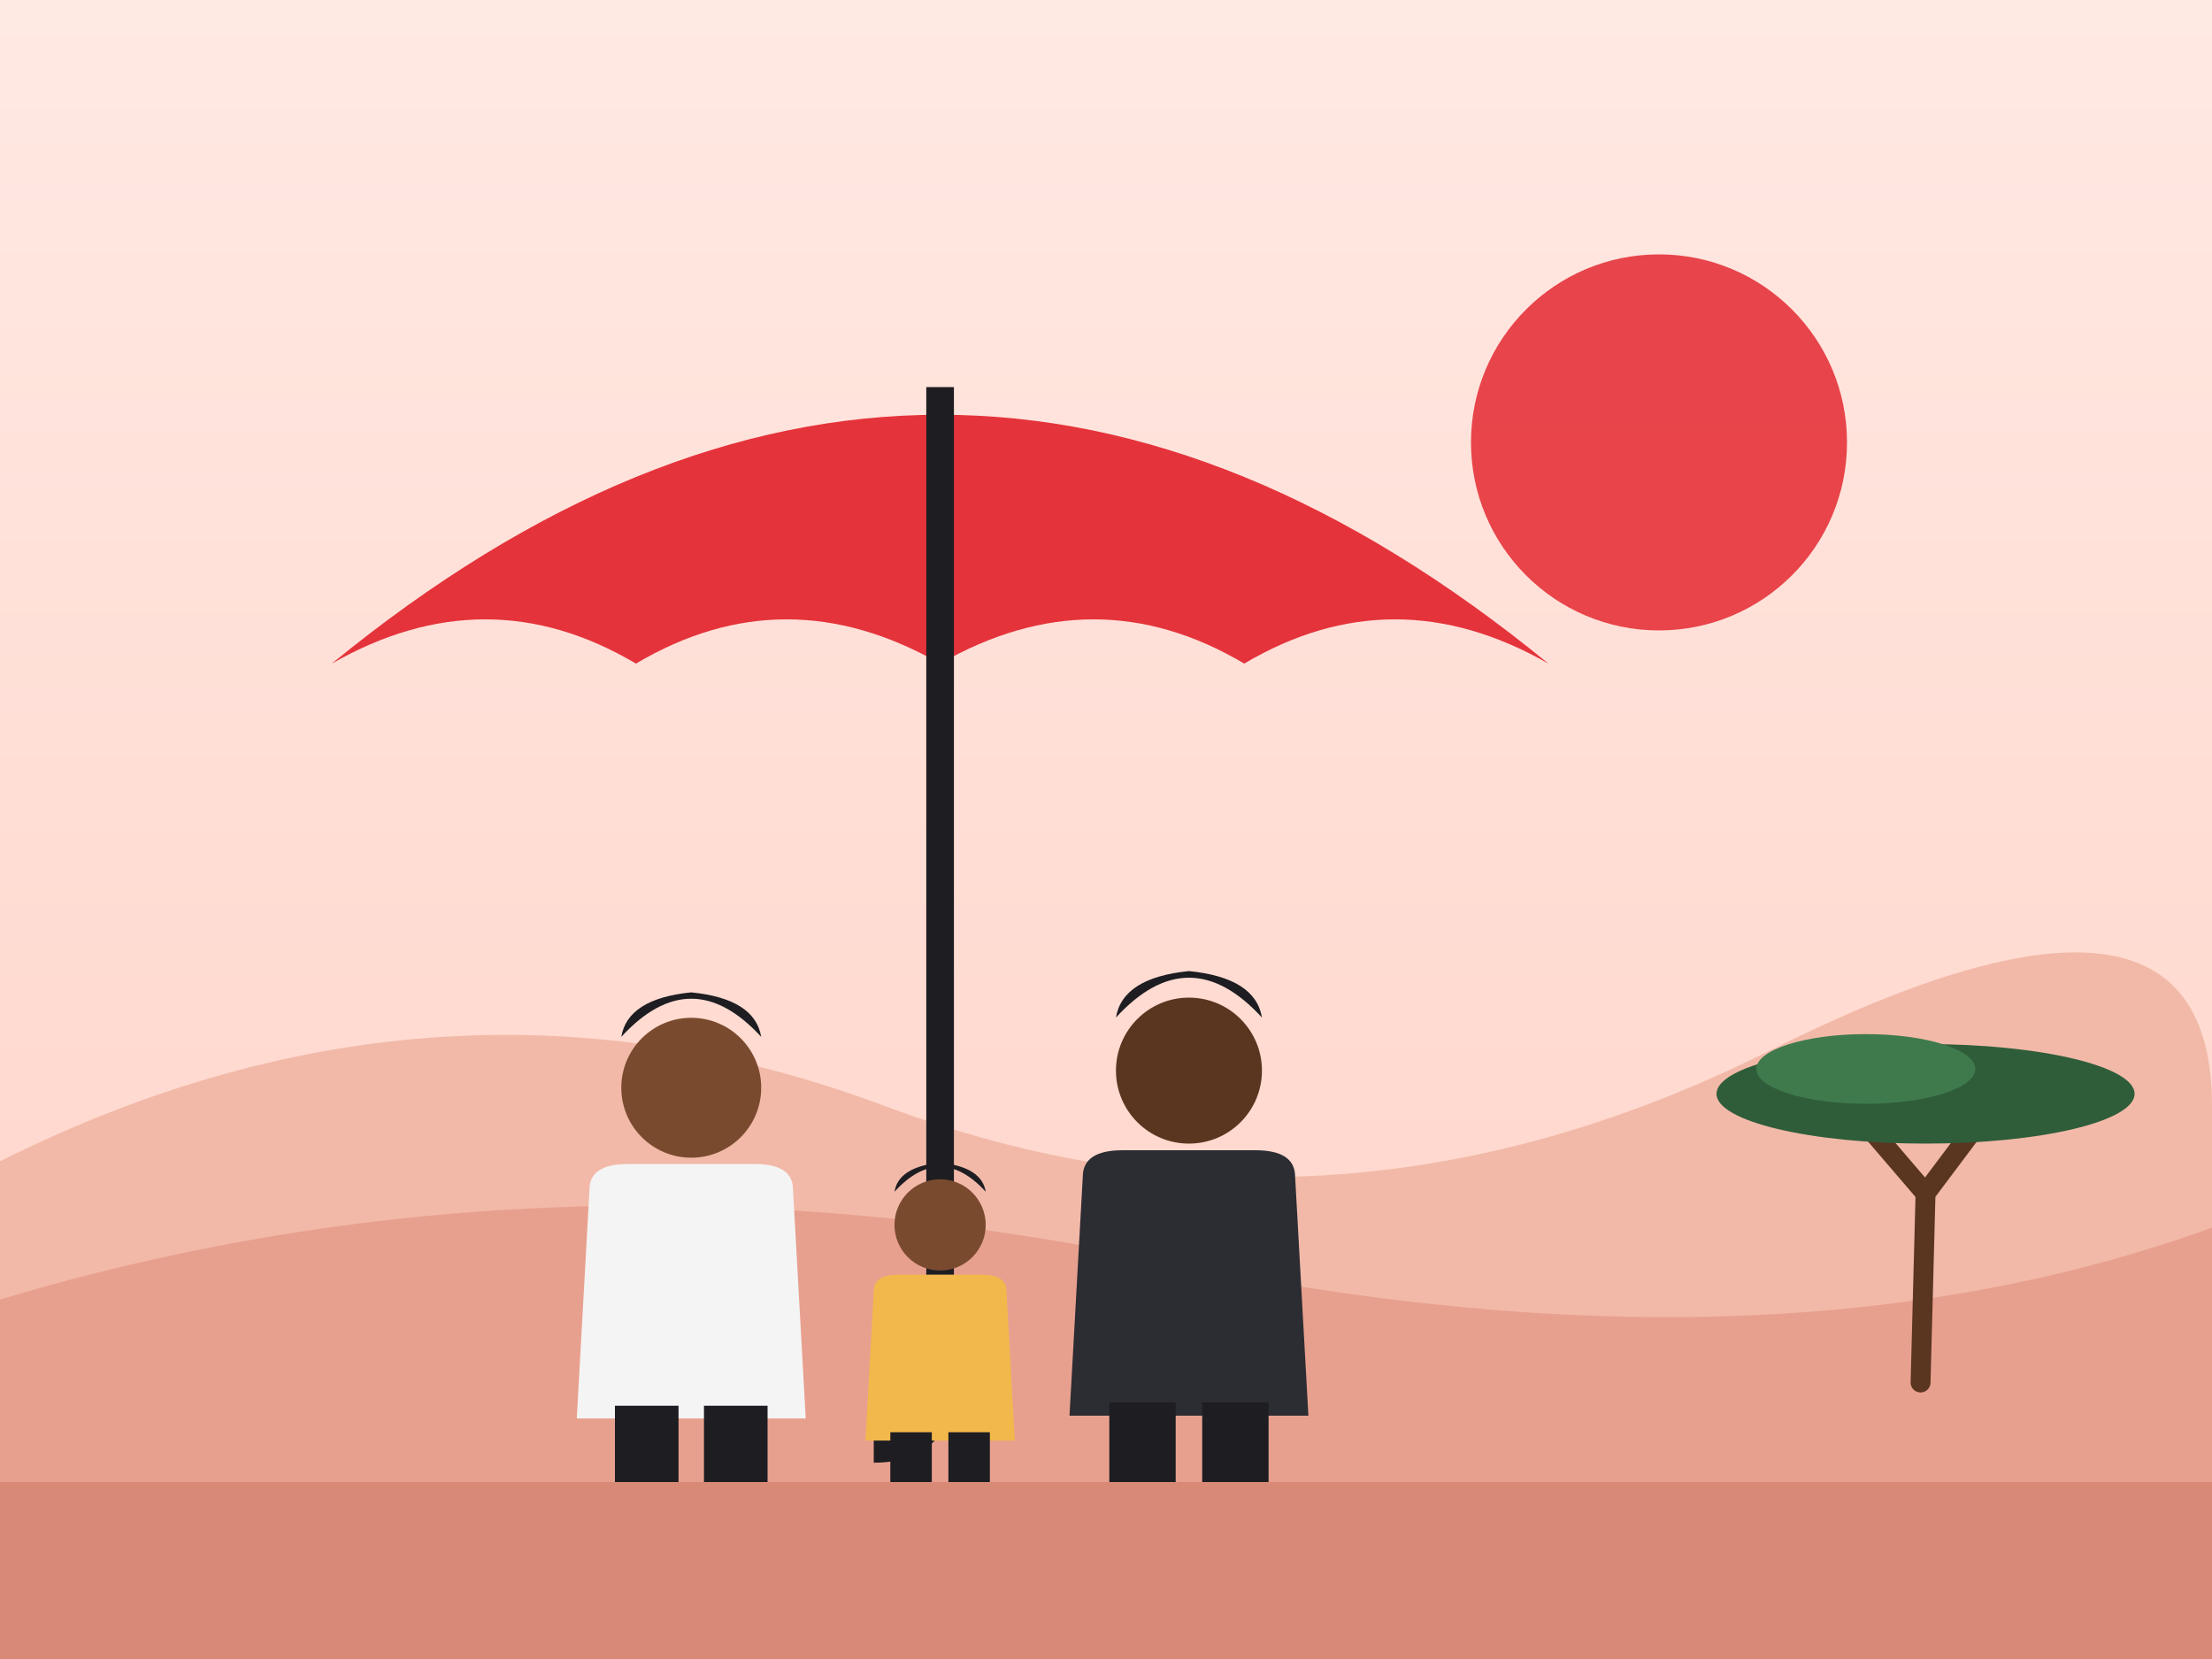
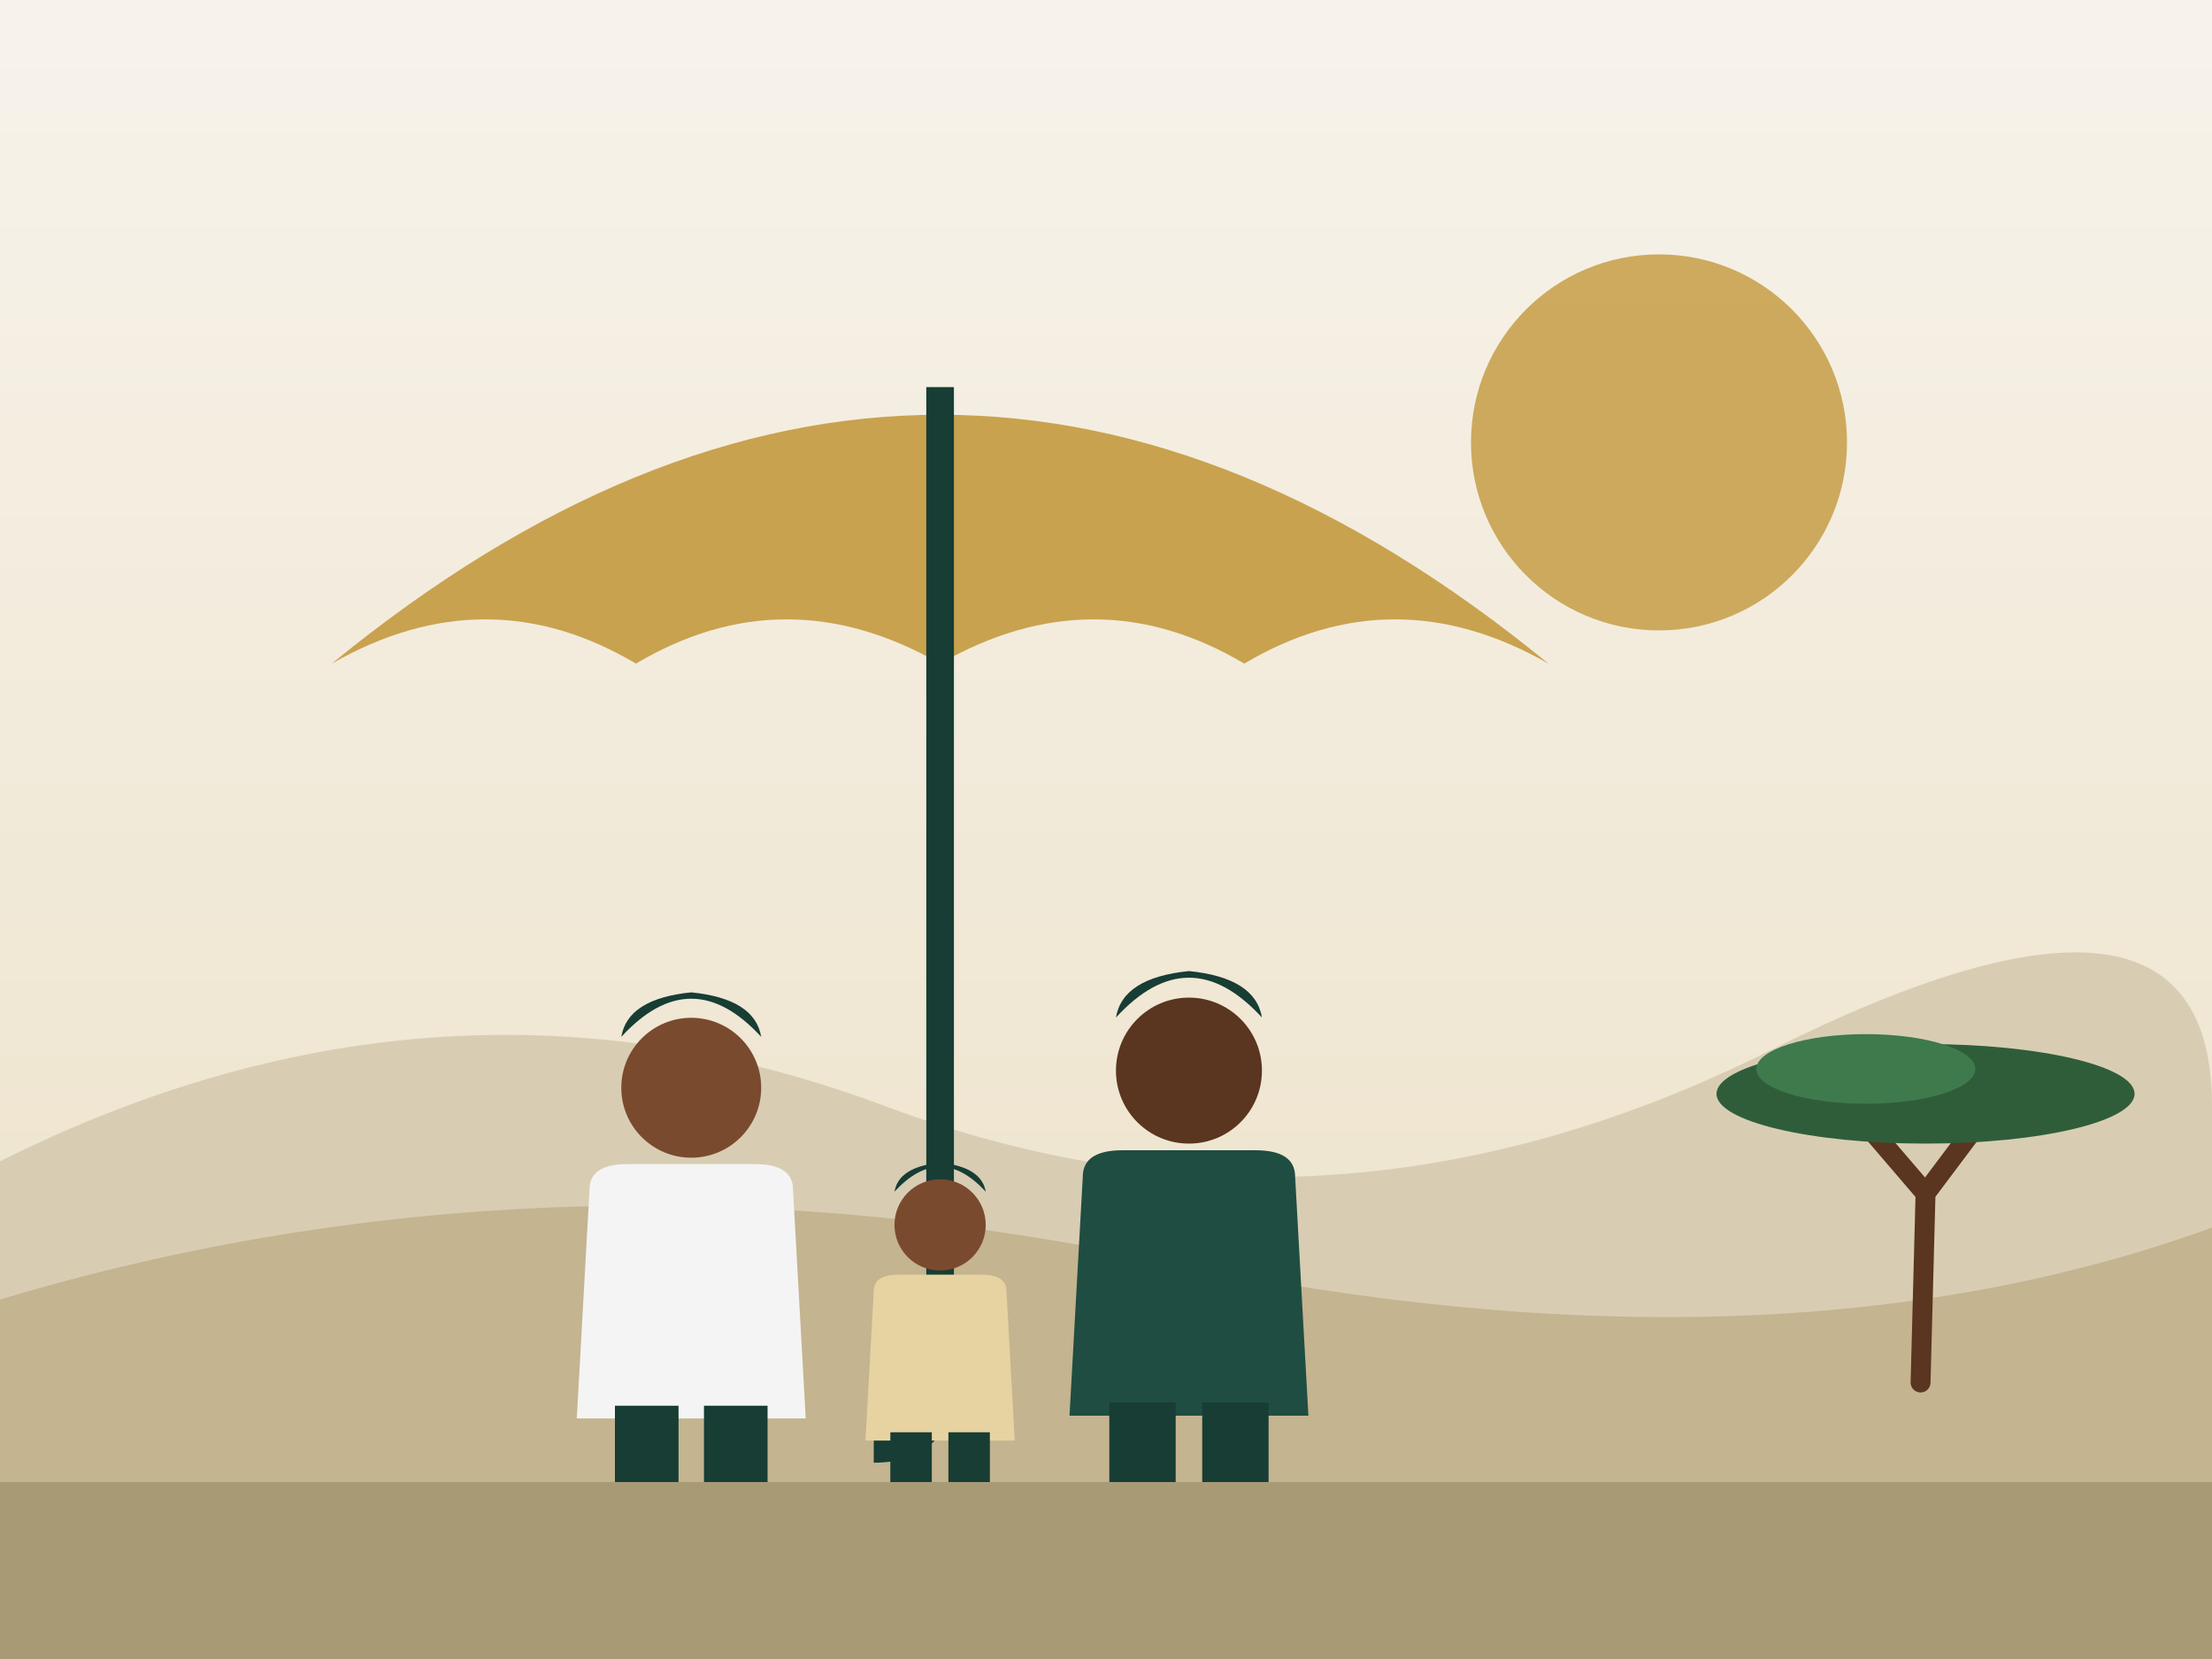
<svg xmlns="http://www.w3.org/2000/svg" viewBox="0 0 400 300">
  <defs>
    <linearGradient id="sky" x1="0" y1="0" x2="0" y2="1">
-       <stop offset="0" stop-color="#ffe9e3" />
-       <stop offset="1" stop-color="#ffd2c6" />
+       <stop offset="0" stop-color="#f7f3eb" />
+       <stop offset="1" stop-color="#ece0c6" />
    </linearGradient>
  </defs>
  <rect width="400" height="300" fill="url(#sky)" />
-   <circle cx="300" cy="80" r="34" fill="#e5333b" opacity=".9" />
-   <path d="M0 210 Q80 170 160 200 T320 190 T400 200 V300 H0Z" fill="#f2b9a8" />
-   <path d="M0 235 Q100 205 210 228 T400 222 V300 H0Z" fill="#e8a08e" />
+   <circle cx="300" cy="80" r="34" fill="#c9a24f" opacity=".9" />
+   <path d="M0 210 Q80 170 160 200 T320 190 T400 200 V300 H0Z" fill="#d8cdb3" />
+   <path d="M0 235 Q100 205 210 228 T400 222 V300 H0Z" fill="#c4b48f" />
  <g transform="translate(350 250) scale(0.9)">
    <path d="M-3 0 L-2 -38 L-14 -52 M-2 -38 L10 -54" stroke="#5a3520" stroke-width="4" fill="none" stroke-linecap="round" />
    <ellipse cx="-2" cy="-58" rx="42" ry="10" fill="#2f5d3a" />
    <ellipse cx="-14" cy="-63" rx="22" ry="7" fill="#3f7a4c" />
  </g>
  <g transform="translate(170 0)">
-     <path d="M-110 120 Q0 30 110 120 Q82 104 55 120 Q28 104 0 120 Q-28 104 -55 120 Q-82 104 -110 120Z" fill="#e5333b" />
-     <path d="M0 70 V250" stroke="#1d1d22" stroke-width="5" />
-     <path d="M0 250 Q0 262 -12 262" stroke="#1d1d22" stroke-width="5" fill="none" />
+     <path d="M-110 120 Q0 30 110 120 Q82 104 55 120 Q28 104 0 120 Q-28 104 -55 120 Q-82 104 -110 120Z" fill="#c9a24f" />
+     <path d="M0 70 V250" stroke="#173d34" stroke-width="5" />
+     <path d="M0 250 Q0 262 -12 262" stroke="#173d34" stroke-width="5" fill="none" />
  </g>
  <g transform="translate(125 268) scale(1.15)">
    <circle cx="0" cy="-62" r="11" fill="#7a4a2e" />
-     <path d="M-11 -70 Q0 -82 11 -70 Q10 -76 0 -77 Q-10 -76 -11 -70Z" fill="#1d1d22" />
+     <path d="M-11 -70 Q0 -82 11 -70 Q10 -76 0 -77 Q-10 -76 -11 -70Z" fill="#173d34" />
    <path d="M-16 -46 Q-16 -50 -10 -50 H10 Q16 -50 16 -46 L18 -10 H-18Z" fill="#f4f4f4" />
-     <rect x="-12" y="-12" width="10" height="12" fill="#1d1d22" />
-     <rect x="2" y="-12" width="10" height="12" fill="#1d1d22" />
+     <rect x="-12" y="-12" width="10" height="12" fill="#173d34" />
+     <rect x="2" y="-12" width="10" height="12" fill="#173d34" />
  </g>
  <g transform="translate(215 268) scale(1.2)">
    <circle cx="0" cy="-62" r="11" fill="#5a3520" />
-     <path d="M-11 -70 Q0 -82 11 -70 Q10 -76 0 -77 Q-10 -76 -11 -70Z" fill="#1d1d22" />
-     <path d="M-16 -46 Q-16 -50 -10 -50 H10 Q16 -50 16 -46 L18 -10 H-18Z" fill="#2c2c33" />
-     <rect x="-12" y="-12" width="10" height="12" fill="#1d1d22" />
-     <rect x="2" y="-12" width="10" height="12" fill="#1d1d22" />
+     <path d="M-11 -70 Q0 -82 11 -70 Q10 -76 0 -77 Q-10 -76 -11 -70Z" fill="#173d34" />
+     <path d="M-16 -46 Q-16 -50 -10 -50 H10 Q16 -50 16 -46 L18 -10 H-18Z" fill="#1f4d42" />
+     <rect x="-12" y="-12" width="10" height="12" fill="#173d34" />
+     <rect x="2" y="-12" width="10" height="12" fill="#173d34" />
  </g>
  <g transform="translate(170 268) scale(0.75)">
    <circle cx="0" cy="-62" r="11" fill="#7a4a2e" />
-     <path d="M-11 -70 Q0 -82 11 -70 Q10 -76 0 -77 Q-10 -76 -11 -70Z" fill="#1d1d22" />
-     <path d="M-16 -46 Q-16 -50 -10 -50 H10 Q16 -50 16 -46 L18 -10 H-18Z" fill="#f2b84b" />
-     <rect x="-12" y="-12" width="10" height="12" fill="#1d1d22" />
-     <rect x="2" y="-12" width="10" height="12" fill="#1d1d22" />
+     <path d="M-11 -70 Q0 -82 11 -70 Q10 -76 0 -77 Q-10 -76 -11 -70Z" fill="#173d34" />
+     <path d="M-16 -46 Q-16 -50 -10 -50 H10 Q16 -50 16 -46 L18 -10 H-18Z" fill="#e7d3a1" />
+     <rect x="-12" y="-12" width="10" height="12" fill="#173d34" />
+     <rect x="2" y="-12" width="10" height="12" fill="#173d34" />
  </g>
-   <path d="M0 268 H400 V300 H0Z" fill="#d98a77" />
+   <path d="M0 268 H400 V300 H0Z" fill="#a99a76" />
</svg>
